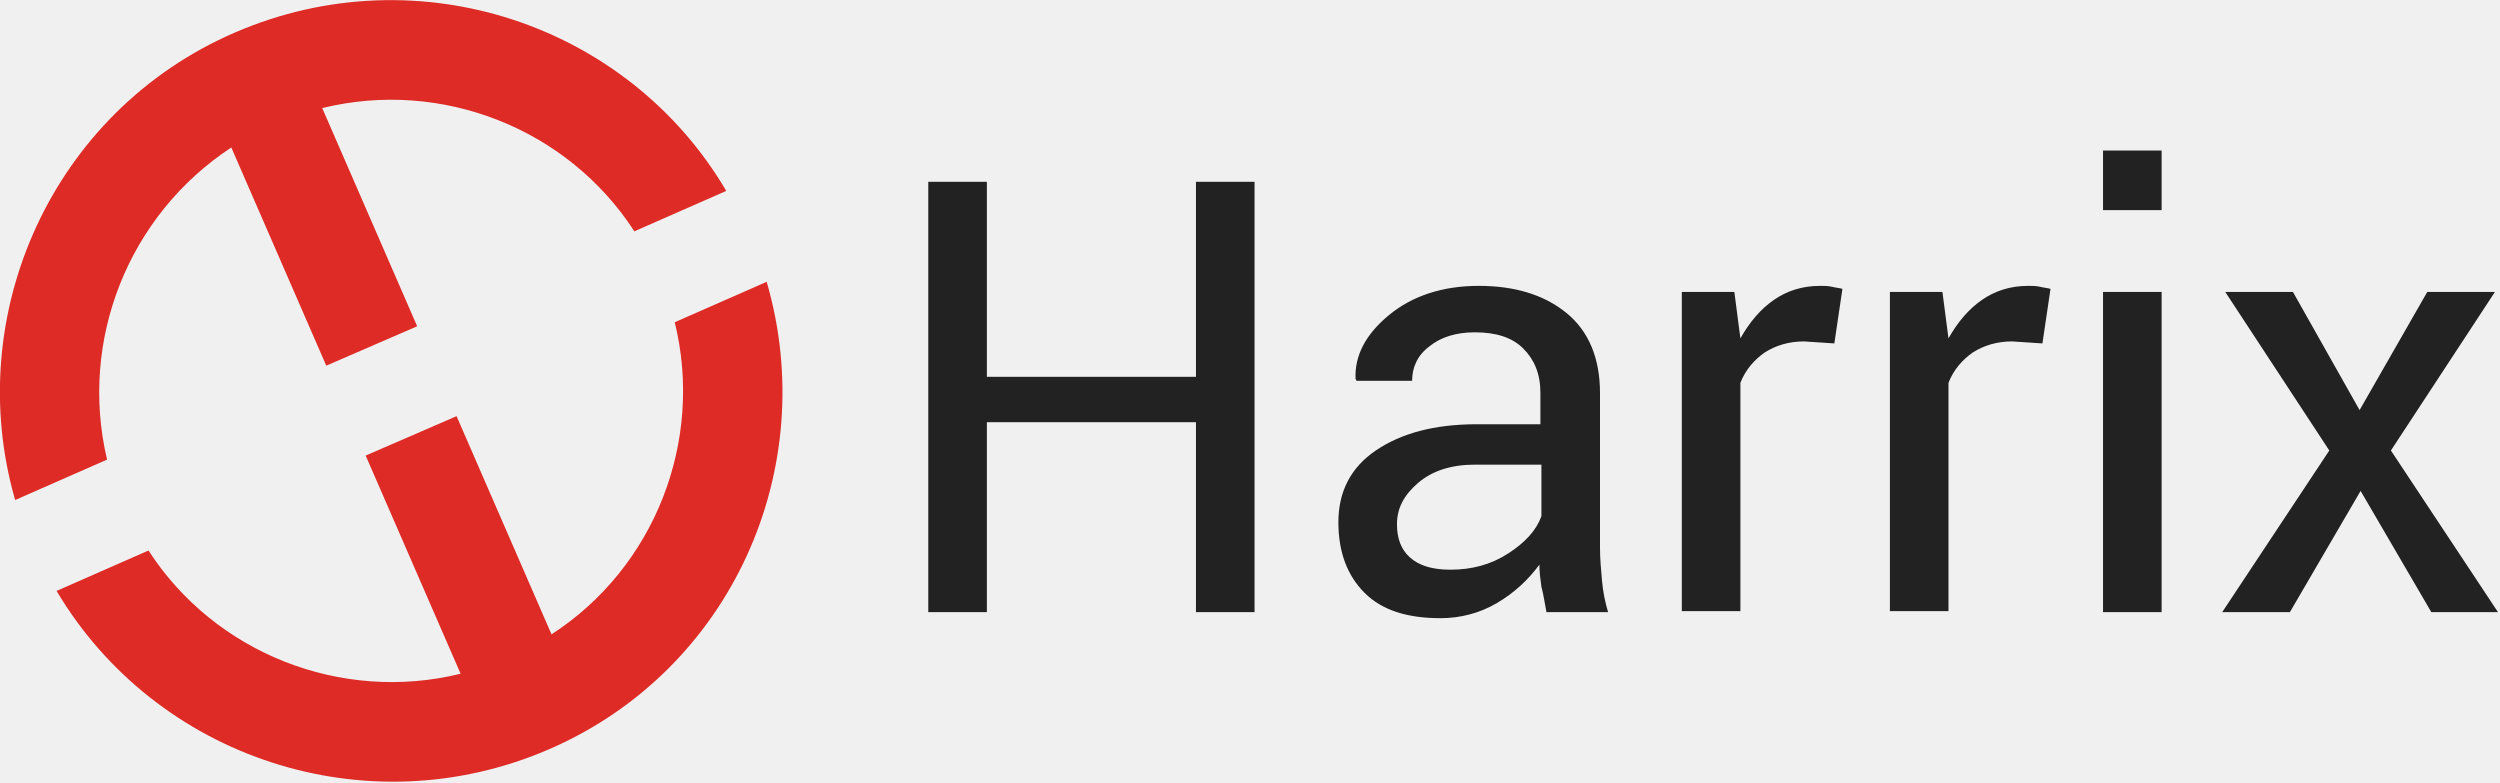
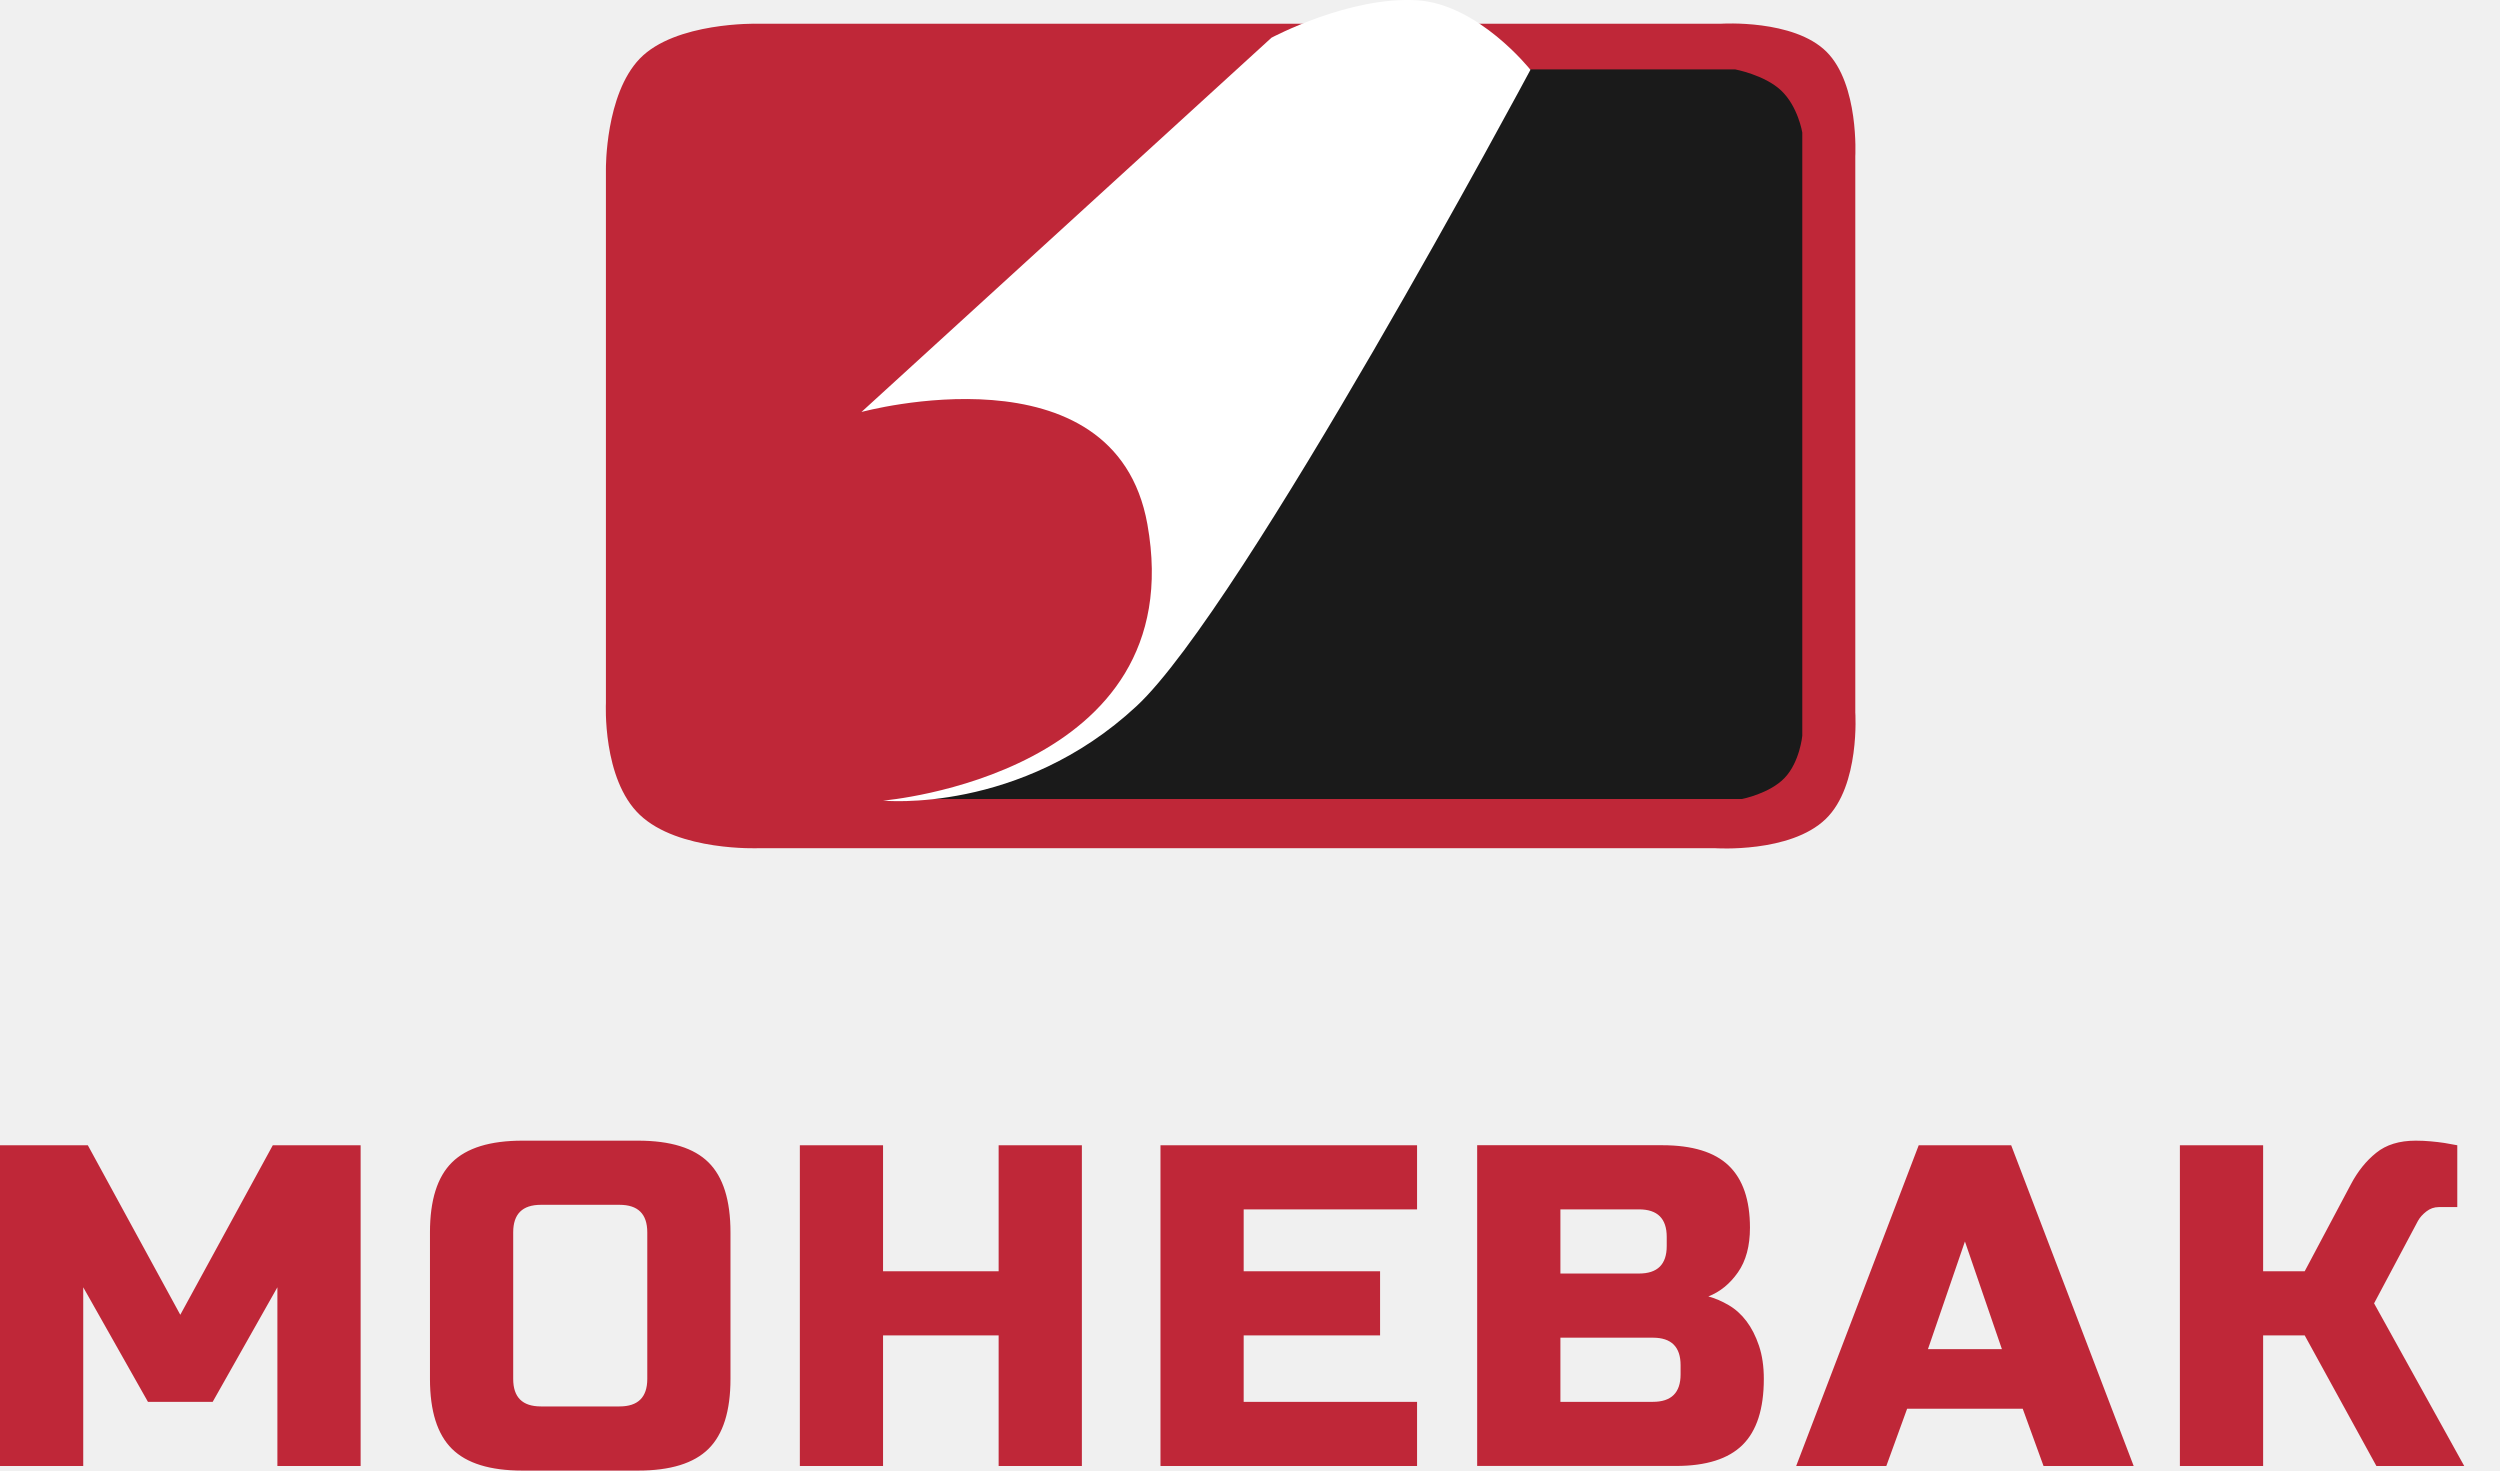
- <svg xmlns="http://www.w3.org/2000/svg" viewBox="0 0 247.5 77.5">
-   <path d="M124.2 60.6h-5.8V41.8H97.7v18.8h-5.8V18h5.8v19.3h20.7V18h5.8v42.6zm28.9 0c-.2-1-.3-1.8-.5-2.5-.1-.7-.2-1.5-.2-2.2-1.1 1.5-2.5 2.8-4.2 3.8s-3.6 1.5-5.6 1.5c-3.3 0-5.8-.8-7.5-2.5s-2.6-4-2.6-7 1.2-5.4 3.7-7.1c2.5-1.7 5.8-2.6 10-2.6h6.3v-3.1c0-1.9-.6-3.3-1.7-4.4-1.1-1.1-2.7-1.6-4.8-1.6-1.9 0-3.4.5-4.5 1.4-1.2.9-1.7 2.1-1.7 3.4h-5.5l-.1-.2c-.1-2.3 1-4.4 3.3-6.3 2.3-1.9 5.3-2.9 8.9-2.9 3.6 0 6.5.9 8.7 2.7s3.3 4.5 3.3 7.9v15.3c0 1.1.1 2.2.2 3.3s.3 2.1.6 3.1h-6.1zm-9.5-4.2c2.1 0 4-.5 5.7-1.6s2.8-2.3 3.3-3.7V46H146c-2.3 0-4.2.6-5.6 1.8-1.4 1.2-2.1 2.5-2.1 4.1 0 1.4.4 2.5 1.3 3.3.9.8 2.2 1.2 4 1.2zm38-22.4l-3-.2c-1.5 0-2.8.4-3.9 1.1-1 .7-1.9 1.7-2.4 3v22.6h-5.8V28.9h5.2l.6 4.6c.9-1.6 2-2.9 3.3-3.8s2.8-1.4 4.6-1.4c.4 0 .8 0 1.2.1s.7.1 1 .2l-.8 5.4zm20.6 0l-3-.2c-1.5 0-2.8.4-3.9 1.1-1 .7-1.9 1.7-2.4 3v22.6h-5.8V28.9h5.2l.6 4.6c.9-1.6 2-2.9 3.3-3.8s2.8-1.4 4.6-1.4c.4 0 .8 0 1.2.1s.7.1 1 .2l-.8 5.4zM214 20.8h-5.8v-5.9h5.8v5.9zm0 39.8h-5.8V28.9h5.8v31.7zm19.6-20l6.7-11.7h6.7l-10.3 15.7 10.6 16h-6.6l-7-12-7 12H220l10.6-16-10.3-15.7h6.7l6.6 11.7z" fill="#222" />
-   <path d="M22.9 14.6l9.4 21.6 9-3.9-9.4-21.6c11.8-2.9 24.3 2 30.9 12.2l9.1-4C62.2 2.4 41.4-4.6 23.3 3.2S-3.8 31.1 1.5 49.5l9.1-4c-2.8-11.8 2.1-24.2 12.3-30.9zm53 13.3l-9.1 4c2.9 11.8-2 24.3-12.2 30.9l-9.4-21.6-9 3.9 9.4 21.6c-11.8 2.9-24.3-2-30.9-12.2l-9.1 4C15.4 75 36.2 82 54.3 74.2s27-27.8 21.6-46.3z" fill="#DE2B26" />
+ <svg xmlns="http://www.w3.org/2000/svg" width="68" height="40" viewBox="0 0 68 40" fill="none">
+   <g clip-path="url(#clip0_201_51)">
+     <path d="M4.904 35.762L2.389 31.151H0V39.875H2.264V35.014L4.024 38.13H5.785L7.545 35.014V39.875H9.809V31.151H7.42L4.904 35.762ZM17.354 31.026H14.21C13.33 31.026 12.691 31.223 12.293 31.618C11.894 32.013 11.695 32.646 11.695 33.519V37.507C11.695 38.38 11.894 39.013 12.293 39.408C12.691 39.803 13.33 40 14.21 40H17.354C18.235 40 18.874 39.803 19.272 39.408C19.67 39.013 19.869 38.38 19.869 37.507V33.519C19.869 32.646 19.67 32.013 19.272 31.618C18.874 31.223 18.235 31.026 17.354 31.026ZM17.606 37.507C17.606 38.006 17.354 38.255 16.851 38.255H14.713C14.21 38.255 13.959 38.006 13.959 37.507V33.519C13.959 33.02 14.21 32.771 14.713 32.771H16.851C17.354 32.771 17.606 33.02 17.606 33.519V37.507V37.507ZM27.163 34.578H24.019V31.151H21.756V39.875H24.019V36.323H27.163V39.875H29.427V31.151H27.163V34.578ZM31.565 39.875H38.544V38.13H33.828V36.323H37.538V34.578H33.828V32.895H38.544V31.151H31.565V39.875ZM47.504 35.936C47.366 35.754 47.205 35.608 47.02 35.5C46.836 35.392 46.651 35.313 46.467 35.263C46.786 35.138 47.054 34.92 47.272 34.608C47.49 34.297 47.599 33.892 47.599 33.393C47.599 32.638 47.406 32.074 47.02 31.704C46.635 31.335 46.031 31.15 45.209 31.15H40.179V39.874H45.587C46.408 39.874 47.012 39.683 47.398 39.301C47.783 38.92 47.976 38.321 47.976 37.506C47.976 37.165 47.932 36.864 47.844 36.603C47.756 36.341 47.642 36.119 47.504 35.936ZM42.443 32.895H44.581C45.084 32.895 45.335 33.145 45.335 33.643V33.893C45.335 34.391 45.084 34.64 44.581 34.64H42.443V32.895ZM45.712 37.383C45.712 37.881 45.461 38.13 44.958 38.13H42.443V36.385H44.958C45.461 36.385 45.712 36.635 45.712 37.133V37.383V37.383ZM52.189 31.151L48.856 39.875H51.308L51.874 38.317H55.018L55.584 39.875H58.036L54.704 31.151H52.189ZM52.44 36.697L53.446 33.768L54.452 36.697H52.44ZM64.575 35.451L65.769 33.207C65.82 33.115 65.895 33.031 65.996 32.952C66.096 32.873 66.21 32.833 66.335 32.833H66.838V31.151C66.729 31.134 66.612 31.113 66.486 31.088C66.377 31.072 66.256 31.057 66.121 31.045C65.987 31.033 65.849 31.026 65.707 31.026C65.262 31.026 64.904 31.136 64.632 31.357C64.359 31.576 64.13 31.861 63.946 32.21L62.688 34.578H61.557V31.151H59.293V39.875H61.557V36.323H62.688L64.638 39.875H67.027L64.575 35.451Z" fill="#BF2738" />
+     <path d="M50.464 19.375V4.256C50.464 4.256 50.572 2.293 49.679 1.406C48.785 0.518 46.82 0.645 46.82 0.645H20.594C20.594 0.645 18.368 0.592 17.401 1.596C16.462 2.572 16.481 4.593 16.481 4.593V19.123C16.481 19.123 16.377 21.188 17.401 22.162C18.453 23.162 20.634 23.071 20.634 23.071H46.649C46.649 23.071 48.694 23.213 49.661 22.275C50.601 21.366 50.464 19.375 50.464 19.375Z" fill="#BF2738" />
+     <path d="M48.444 2.459C47.992 2.035 47.193 1.887 47.193 1.887H41.416C41.416 1.887 32.302 17.241 31.405 18.297C28.565 21.643 24.763 21.732 24.763 21.732H47.386C47.386 21.732 48.135 21.585 48.541 21.16C48.954 20.727 49.022 20.015 49.022 20.015V3.604C49.022 3.604 48.907 2.894 48.444 2.459Z" fill="#1A1A1A" />
+     <path d="M38.546 0.008C36.701 -0.106 34.584 1.026 34.584 1.026L23.432 11.206C23.432 11.206 30.326 9.324 31.209 14.26C32.429 21.075 24.019 21.777 24.019 21.777C24.019 21.777 27.751 22.149 30.916 19.205C33.803 16.519 41.628 1.899 41.628 1.899C41.628 1.899 40.214 0.112 38.546 0.008Z" fill="white" />
+   </g>
+   <defs>
+     <clipPath id="clip0_201_51">
+       <rect width="67.027" height="40" fill="white" />
+     </clipPath>
+   </defs>
</svg>
